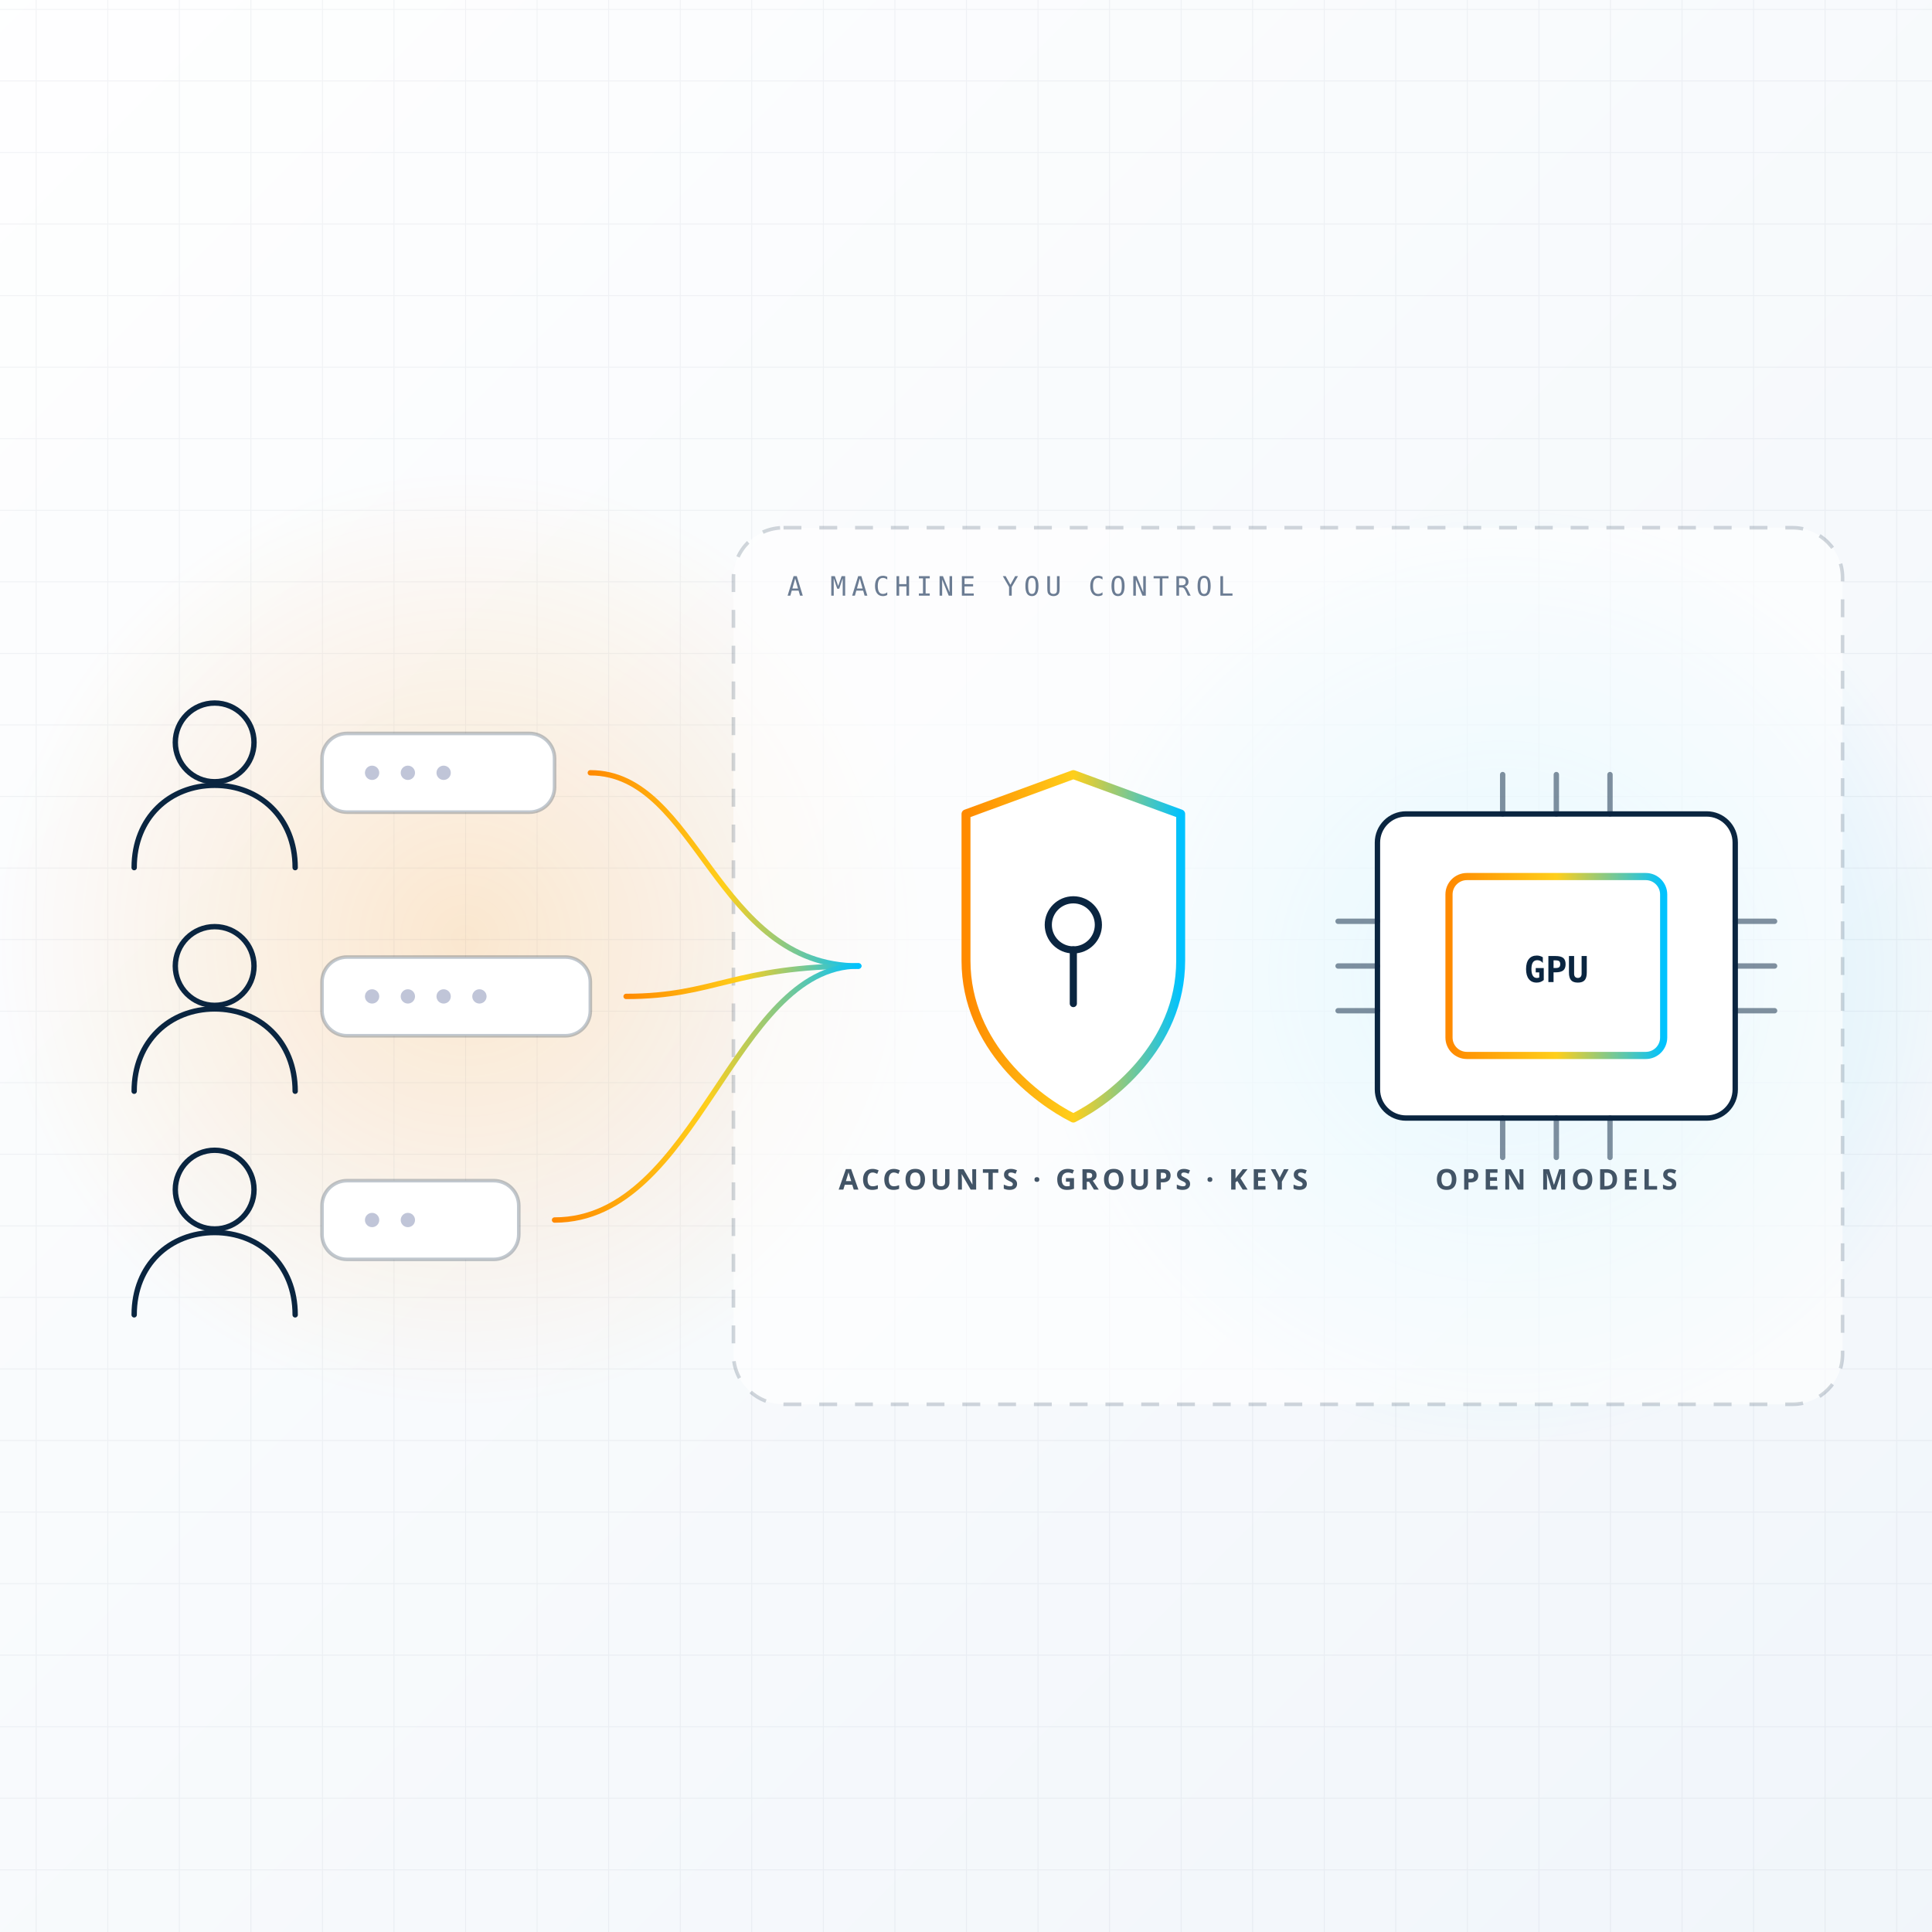
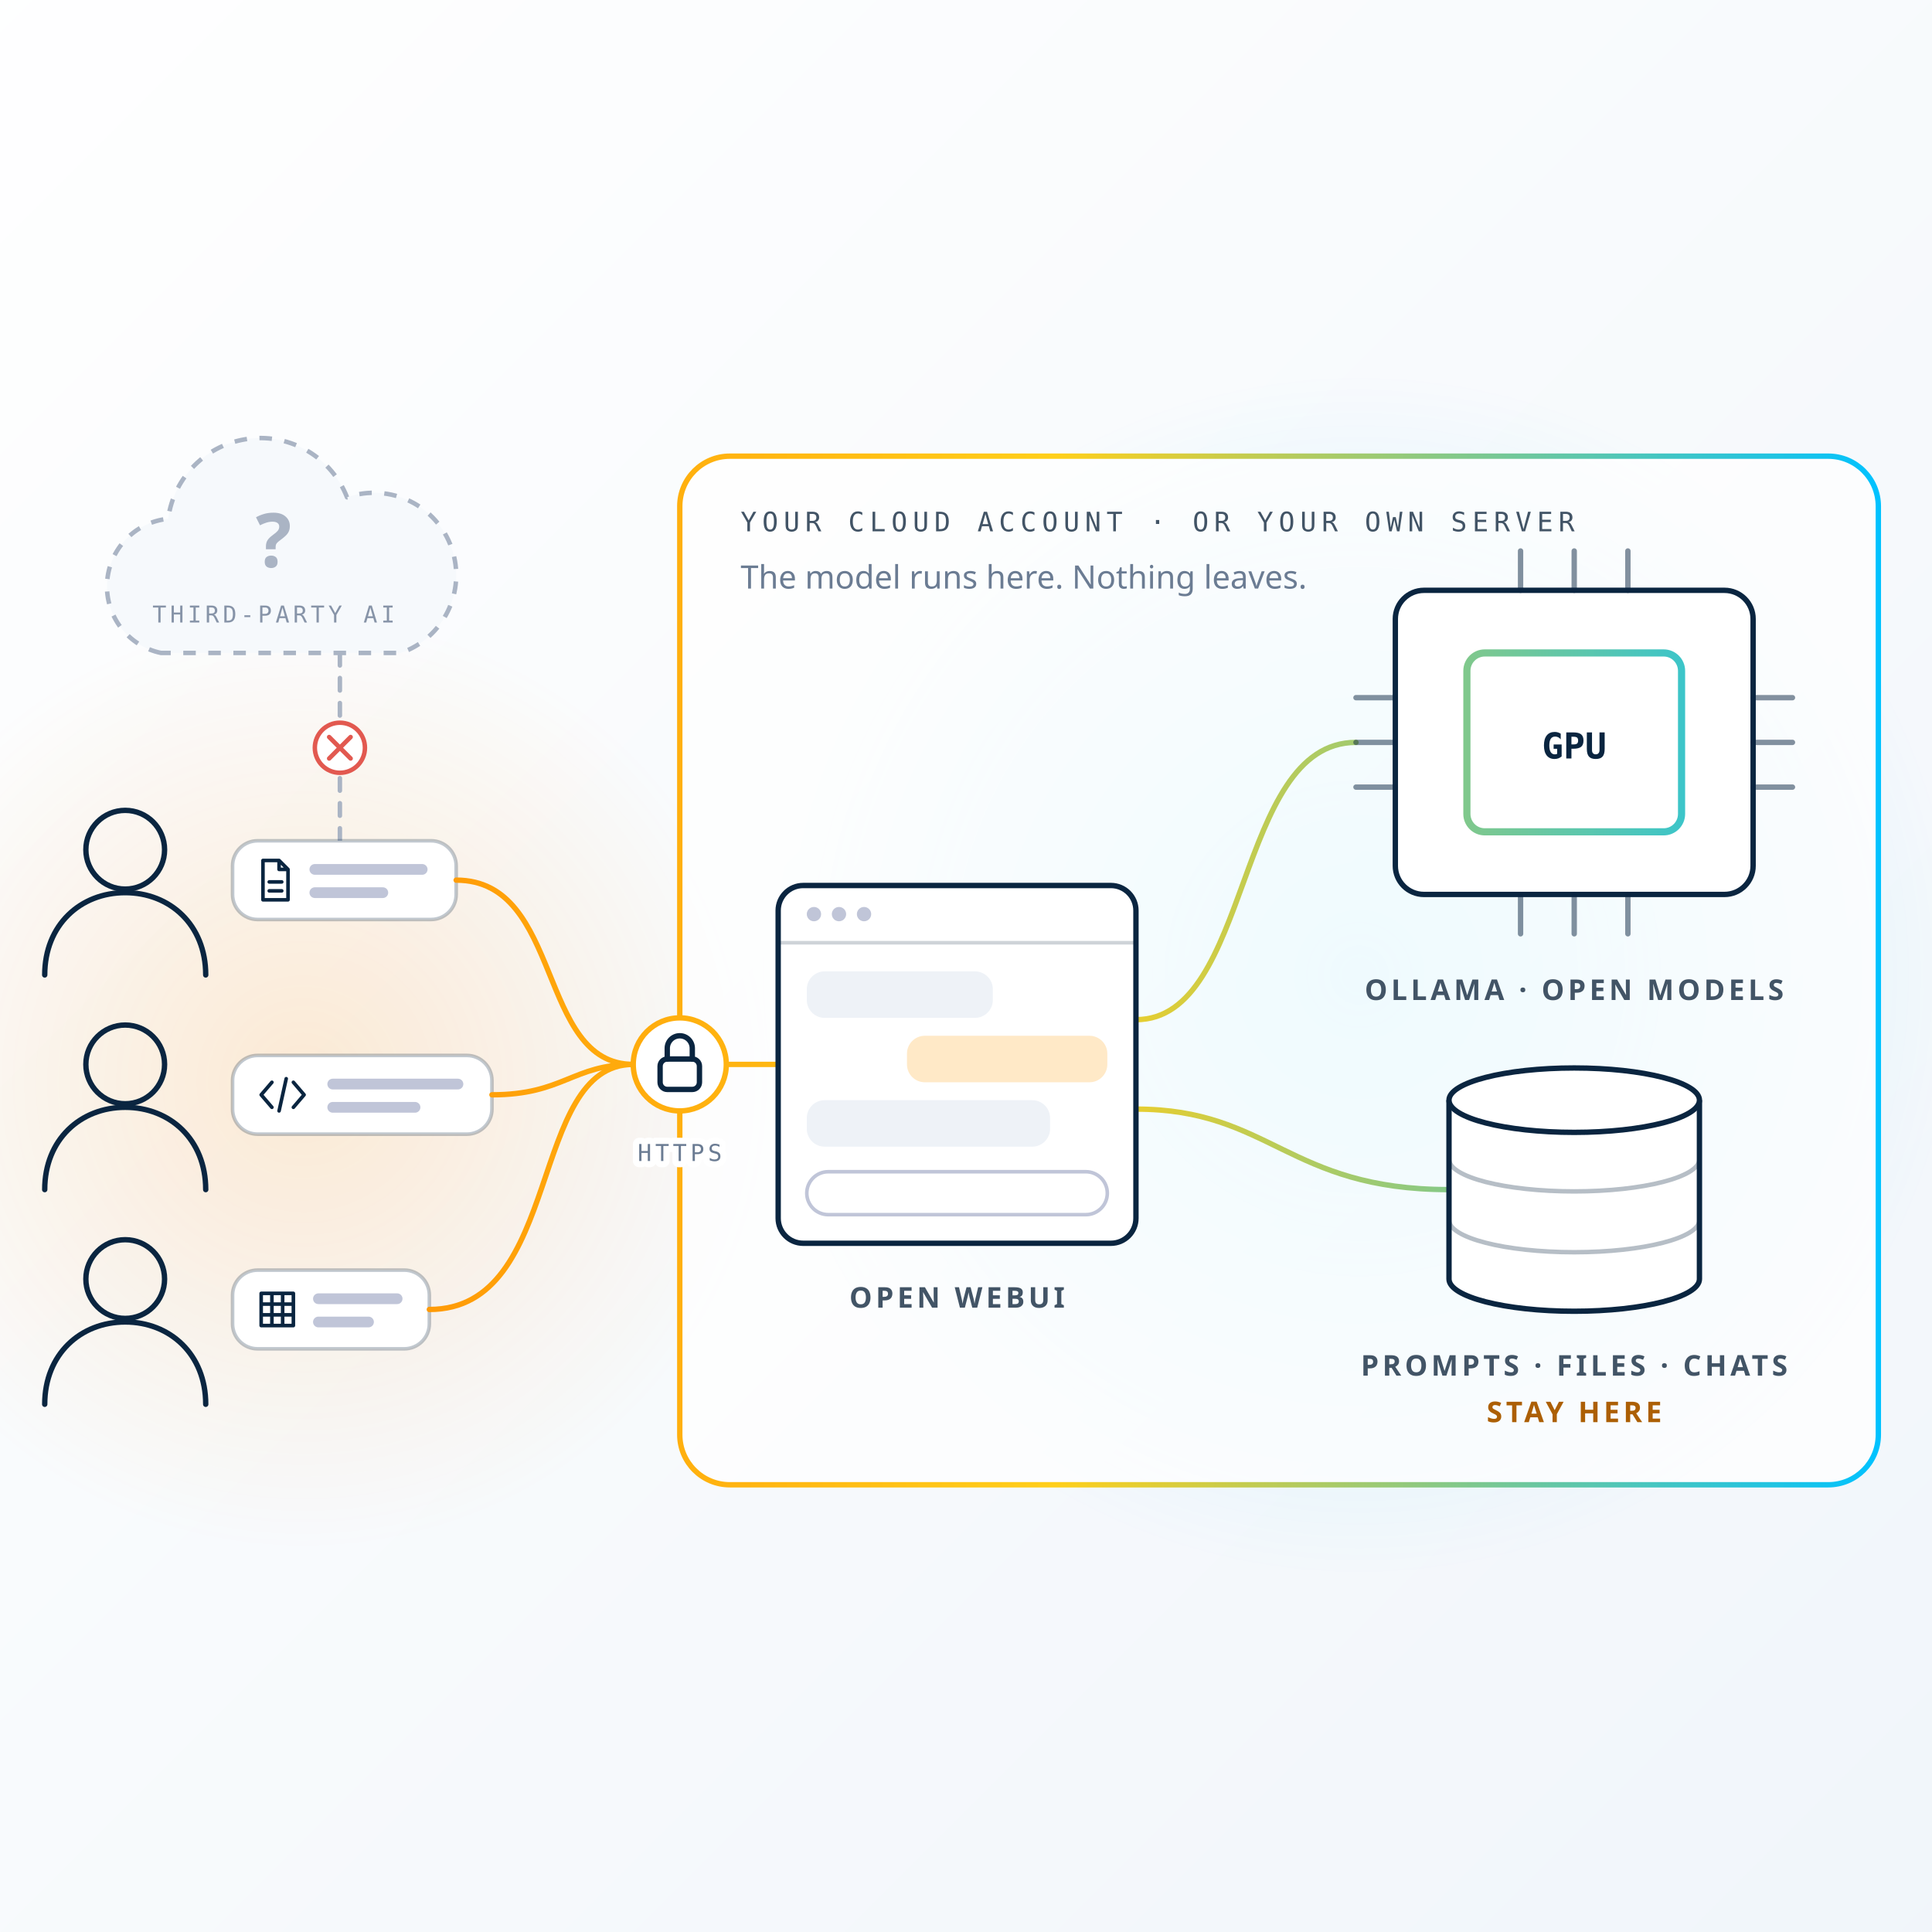
- <svg xmlns="http://www.w3.org/2000/svg" viewBox="60 -165 1080 1080" role="img" aria-label="Chat requests pass through a gate before reaching a GPU inside one machine boundary">
+ <svg xmlns="http://www.w3.org/2000/svg" viewBox="60 -165 1080 1080" role="img" aria-label="A team's prompts and files go to a chat page, a model and a data store that all sit inside their own cloud account or server, instead of a third-party AI cloud">
  <defs>
    <linearGradient id="bg" x1="0" y1="0" x2="1" y2="1">
      <stop offset="0" stop-color="#ffffff" />
      <stop offset="1" stop-color="#f0f5fa" />
    </linearGradient>
-     <linearGradient id="g" x1="0" y1="0" x2="1" y2="0">
+     <linearGradient id="g" gradientUnits="userSpaceOnUse" x1="190" y1="0" x2="1110" y2="0">
      <stop offset="0" stop-color="#ff8a00" />
      <stop offset=".5" stop-color="#ffcf1a" />
      <stop offset="1" stop-color="#00c2ff" />
    </linearGradient>
    <radialGradient id="halo" cx=".5" cy=".5" r=".5">
-       <stop offset="0" stop-color="#ff8a00" stop-opacity=".18" />
+       <stop offset="0" stop-color="#ff8a00" stop-opacity=".16" />
      <stop offset="1" stop-color="#ff8a00" stop-opacity="0" />
    </radialGradient>
    <radialGradient id="halo2" cx=".5" cy=".5" r=".5">
      <stop offset="0" stop-color="#00c2ff" stop-opacity=".2" />
      <stop offset="1" stop-color="#00c2ff" stop-opacity="0" />
    </radialGradient>
-     <pattern id="grid" width="40" height="40" patternUnits="userSpaceOnUse">
-       <path d="M40 0H0V40" fill="none" stroke="#0a2540" stroke-opacity=".05" />
-     </pattern>
  </defs>
  <rect x="0" y="-225" width="1200" height="1200" fill="url(#bg)" />
-   <rect x="0" y="-225" width="1200" height="1200" fill="url(#grid)" />
-   <circle cx="320" cy="360" r="260" fill="url(#halo)" />
-   <circle cx="900" cy="380" r="260" fill="url(#halo2)" />
-   <rect x="470" y="130" width="620" height="490" rx="28" fill="#fff" fill-opacity=".6" stroke="#0a2540" stroke-opacity=".18" stroke-width="2" stroke-dasharray="10 10" />
-   <text x="500" y="168" font-family="SUSE Mono, Menlo, monospace" font-size="15" letter-spacing="3" fill="#6b7c93">A MACHINE YOU CONTROL</text>
+   <circle cx="230" cy="440" r="260" fill="url(#halo)" />
+   <circle cx="820" cy="380" r="340" fill="url(#halo2)" />
+   <path d="M150 200a38 38 0 0 1 4-75a52 52 0 0 1 100-12a46 46 0 0 1 30 87Z" fill="#f6f9fc" stroke="#aab4c4" stroke-width="2.5" stroke-dasharray="7 7" stroke-linejoin="round" />
+   <text x="213" y="152" text-anchor="middle" font-family="SUSE, system-ui, sans-serif" font-size="42" font-weight="600" fill="#aab4c4">?</text>
+   <text x="213" y="183" text-anchor="middle" font-family="SUSE Mono, Menlo, monospace" font-size="13" letter-spacing="2" fill="#8794a8">THIRD-PARTY AI</text>
+   <path d="M250 305V201" fill="none" stroke="#aab4c4" stroke-width="2.5" stroke-dasharray="7 7" stroke-linecap="round" />
+   <circle cx="250" cy="253" r="14" fill="#fff" stroke="#e25950" stroke-width="2.5" />
+   <path d="M244 247l12 12M256 247l-12 12" stroke="#e25950" stroke-width="2.5" stroke-linecap="round" />
+   <rect x="440" y="90" width="670" height="575" rx="28" fill="#fff" fill-opacity=".72" stroke="url(#g)" stroke-width="3" />
+   <text x="474" y="132" font-family="SUSE Mono, Menlo, monospace" font-size="15" letter-spacing="3" fill="#425466">YOUR CLOUD ACCOUNT · OR YOUR OWN SERVER</text>
+   <text x="474" y="164" font-family="SUSE, system-ui, sans-serif" font-size="18" fill="#6b7c93">The model runs here. Nothing leaves.</text>
  <g fill="none" stroke="#0a2540" stroke-width="3" stroke-linecap="round" stroke-linejoin="round">
-     <circle cx="180" cy="250" r="22" />
-     <path d="M135 320c0-28 20-46 45-46s45 18 45 46" />
-     <circle cx="180" cy="375" r="22" />
-     <path d="M135 445c0-28 20-46 45-46s45 18 45 46" />
-     <circle cx="180" cy="500" r="22" />
-     <path d="M135 570c0-28 20-46 45-46s45 18 45 46" />
+     <circle cx="130" cy="310" r="22" />
+     <path d="M85 380c0-28 20-46 45-46s45 18 45 46" />
+     <circle cx="130" cy="430" r="22" />
+     <path d="M85 500c0-28 20-46 45-46s45 18 45 46" />
+     <circle cx="130" cy="550" r="22" />
+     <path d="M85 620c0-28 20-46 45-46s45 18 45 46" />
  </g>
  <g fill="#fff" stroke="#0a2540" stroke-opacity=".25" stroke-width="2">
-     <rect x="240" y="245" width="130" height="44" rx="14" />
-     <rect x="240" y="370" width="150" height="44" rx="14" />
-     <rect x="240" y="495" width="110" height="44" rx="14" />
+     <rect x="190" y="305" width="125" height="44" rx="14" />
+     <rect x="190" y="425" width="145" height="44" rx="14" />
+     <rect x="190" y="545" width="110" height="44" rx="14" />
  </g>
-   <g fill="#c0c5d8">
-     <circle cx="268" cy="267" r="4" />
-     <circle cx="288" cy="267" r="4" />
-     <circle cx="308" cy="267" r="4" />
-     <circle cx="268" cy="392" r="4" />
-     <circle cx="288" cy="392" r="4" />
-     <circle cx="308" cy="392" r="4" />
-     <circle cx="328" cy="392" r="4" />
-     <circle cx="268" cy="517" r="4" />
-     <circle cx="288" cy="517" r="4" />
+   <g fill="none" stroke="#0a2540" stroke-width="2" stroke-linecap="round" stroke-linejoin="round">
+     <path d="M207 316h9l5 5v17h-14zM216 316v5h5M210.500 328h7M210.500 333h7" />
+     <path d="M212 440l-6 7 6 7M224 440l6 7-6 7M220 438l-4 18" />
+     <path d="M206 558h18v18h-18zM206 564h18M206 570h18M212 558v18M218 558v18" />
+   </g>
+   <g stroke="#c0c5d8" stroke-width="6" stroke-linecap="round">
+     <path d="M236 321h60M236 334h38" />
+     <path d="M246 441h70M246 454h46" />
+     <path d="M238 561h44M238 574h28" />
  </g>
  <g fill="none" stroke="url(#g)" stroke-width="3" stroke-linecap="round">
-     <path d="M390 267 C450 267 460 375 540 375" />
-     <path d="M410 392 C460 392 470 375 540 375" />
-     <path d="M370 517 C450 517 470 375 540 375" />
+     <path d="M315 327C375 327 360 430 414 430" />
+     <path d="M335 447C375 447 380 430 414 430" />
+     <path d="M300 567C375 567 355 430 414 430" />
+     <path d="M466 430H495" />
+     <path d="M695 405C760 405 750 250 818 250" />
+     <path d="M695 455C770 455 780 500 870 500" />
  </g>
-   <path d="M600 290 L660 268 L720 290 V372 C720 420 680 450 660 460 C640 450 600 420 600 372 Z" fill="#fff" stroke="url(#g)" stroke-width="5" stroke-linejoin="round" />
-   <circle cx="660" cy="352" r="14" fill="none" stroke="#0a2540" stroke-width="4" />
-   <path d="M660 366v30" stroke="#0a2540" stroke-width="4" stroke-linecap="round" />
-   <text x="660" y="500" text-anchor="middle" font-family="SUSE, system-ui, sans-serif" font-size="16" font-weight="600" letter-spacing="2" fill="#425466">ACCOUNTS · GROUPS · KEYS</text>
-   <path d="M722 375 H820" fill="none" stroke="url(#g)" stroke-width="3" stroke-linecap="round" />
-   <g transform="translate(830 290)">
+   <circle cx="440" cy="430" r="26" fill="#fff" stroke="url(#g)" stroke-width="3" />
+   <g fill="none" stroke="#0a2540" stroke-width="3" stroke-linecap="round" stroke-linejoin="round">
+     <rect x="429" y="427" width="22" height="17" rx="4" />
+     <path d="M433 427v-6a7 7 0 0 1 14 0v6" />
+   </g>
+   <text x="440" y="484" text-anchor="middle" font-family="SUSE Mono, Menlo, monospace" font-size="13" letter-spacing="2" fill="#6b7c93" stroke="#fff" stroke-width="7" stroke-linejoin="round" paint-order="stroke">HTTPS</text>
+   <rect x="495" y="330" width="200" height="200" rx="14" fill="#fff" stroke="#0a2540" stroke-width="3" />
+   <path d="M495 362h200" stroke="#0a2540" stroke-opacity=".2" stroke-width="2" />
+   <g fill="#c0c5d8">
+     <circle cx="515" cy="346" r="4" />
+     <circle cx="529" cy="346" r="4" />
+     <circle cx="543" cy="346" r="4" />
+   </g>
+   <rect x="511" y="378" width="104" height="26" rx="10" fill="#eef2f7" />
+   <rect x="567" y="414" width="112" height="26" rx="10" fill="#ffe9c7" />
+   <rect x="511" y="450" width="136" height="26" rx="10" fill="#eef2f7" />
+   <rect x="511" y="490" width="168" height="24" rx="12" fill="none" stroke="#c0c5d8" stroke-width="2" />
+   <text x="595" y="566" text-anchor="middle" font-family="SUSE, system-ui, sans-serif" font-size="16" font-weight="600" letter-spacing="2" fill="#425466">OPEN WEBUI</text>
+   <g transform="translate(840 165)">
    <rect x="0" y="0" width="200" height="170" rx="16" fill="#fff" stroke="#0a2540" stroke-width="3" />
-     <rect x="40" y="35" width="120" height="100" rx="10" fill="none" stroke="url(#g)" stroke-width="4" />
    <g stroke="#0a2540" stroke-width="3" stroke-linecap="round" stroke-opacity=".5">
      <path d="M70 0v-22M100 0v-22M130 0v-22M70 170v22M100 170v22M130 170v22M0 60h-22M0 85h-22M0 110h-22M200 60h22M200 85h22M200 110h22" />
    </g>
    <text x="100" y="94" text-anchor="middle" font-family="SUSE Mono, Menlo, monospace" font-size="20" font-weight="600" fill="#0a2540">GPU</text>
  </g>
-   <text x="930" y="500" text-anchor="middle" font-family="SUSE, system-ui, sans-serif" font-size="16" font-weight="600" letter-spacing="2" fill="#425466">OPEN MODELS</text>
+   <rect x="880" y="200" width="120" height="100" rx="10" fill="none" stroke="url(#g)" stroke-width="4" />
+   <text x="940" y="394" text-anchor="middle" font-family="SUSE, system-ui, sans-serif" font-size="16" font-weight="600" letter-spacing="2" fill="#425466">OLLAMA · OPEN MODELS</text>
+   <g fill="#fff" stroke="#0a2540" stroke-width="3" stroke-linejoin="round">
+     <path d="M870 450v100a70 18 0 0 0 140 0v-100" />
+     <ellipse cx="940" cy="450" rx="70" ry="18" />
+   </g>
+   <path d="M870 483a70 18 0 0 0 140 0M870 517a70 18 0 0 0 140 0" fill="none" stroke="#0a2540" stroke-opacity=".3" stroke-width="2.5" />
+   <text x="940" y="604" text-anchor="middle" font-family="SUSE, system-ui, sans-serif" font-size="16" font-weight="600" letter-spacing="2" fill="#425466">PROMPTS · FILES · CHATS</text>
+   <text x="940" y="630" text-anchor="middle" font-family="SUSE, system-ui, sans-serif" font-size="16" font-weight="600" letter-spacing="2" fill="#ac5f04">STAY HERE</text>
</svg>
